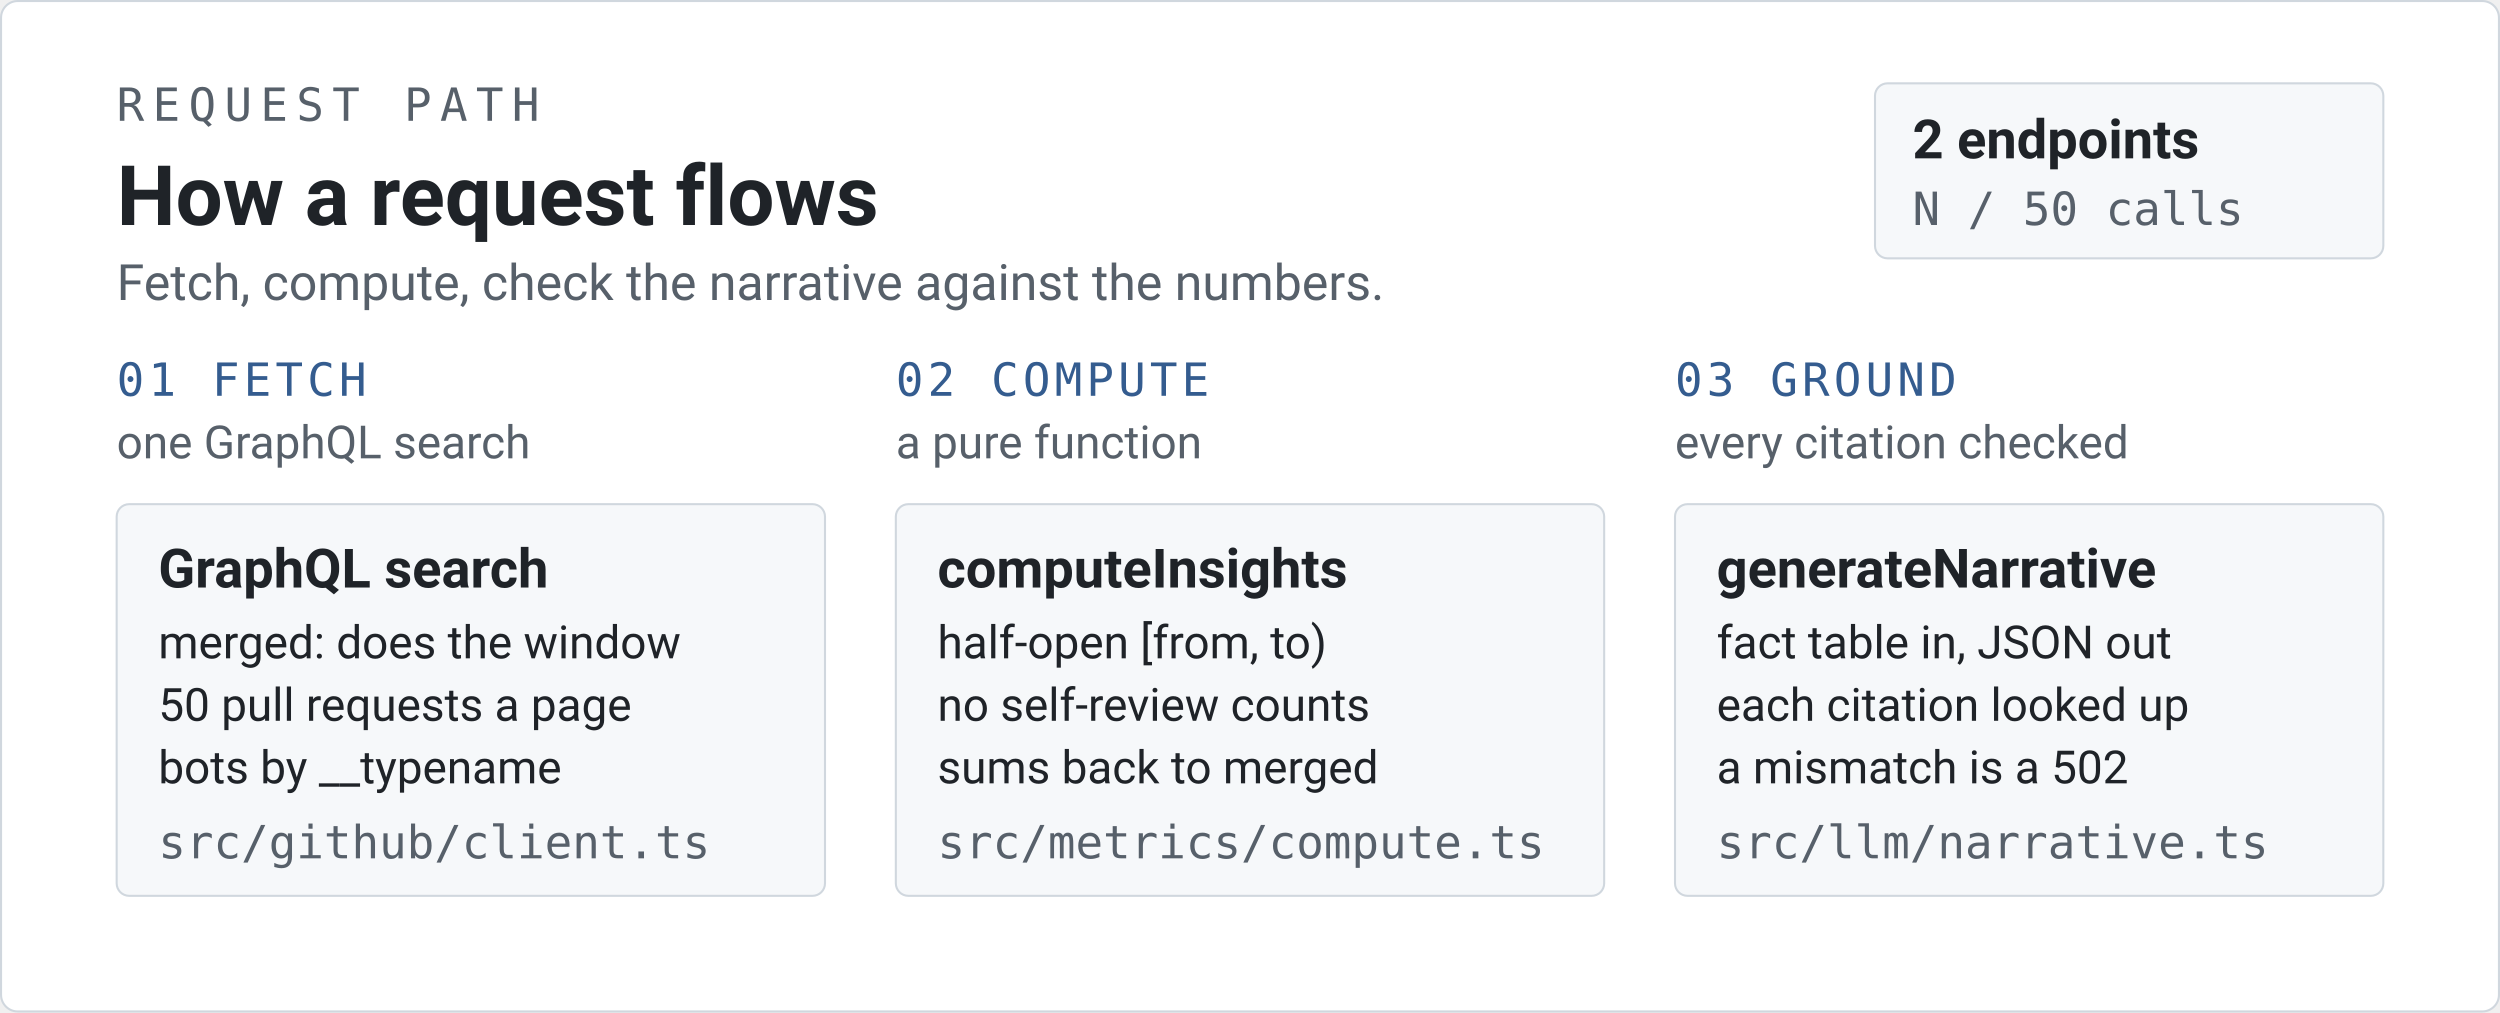
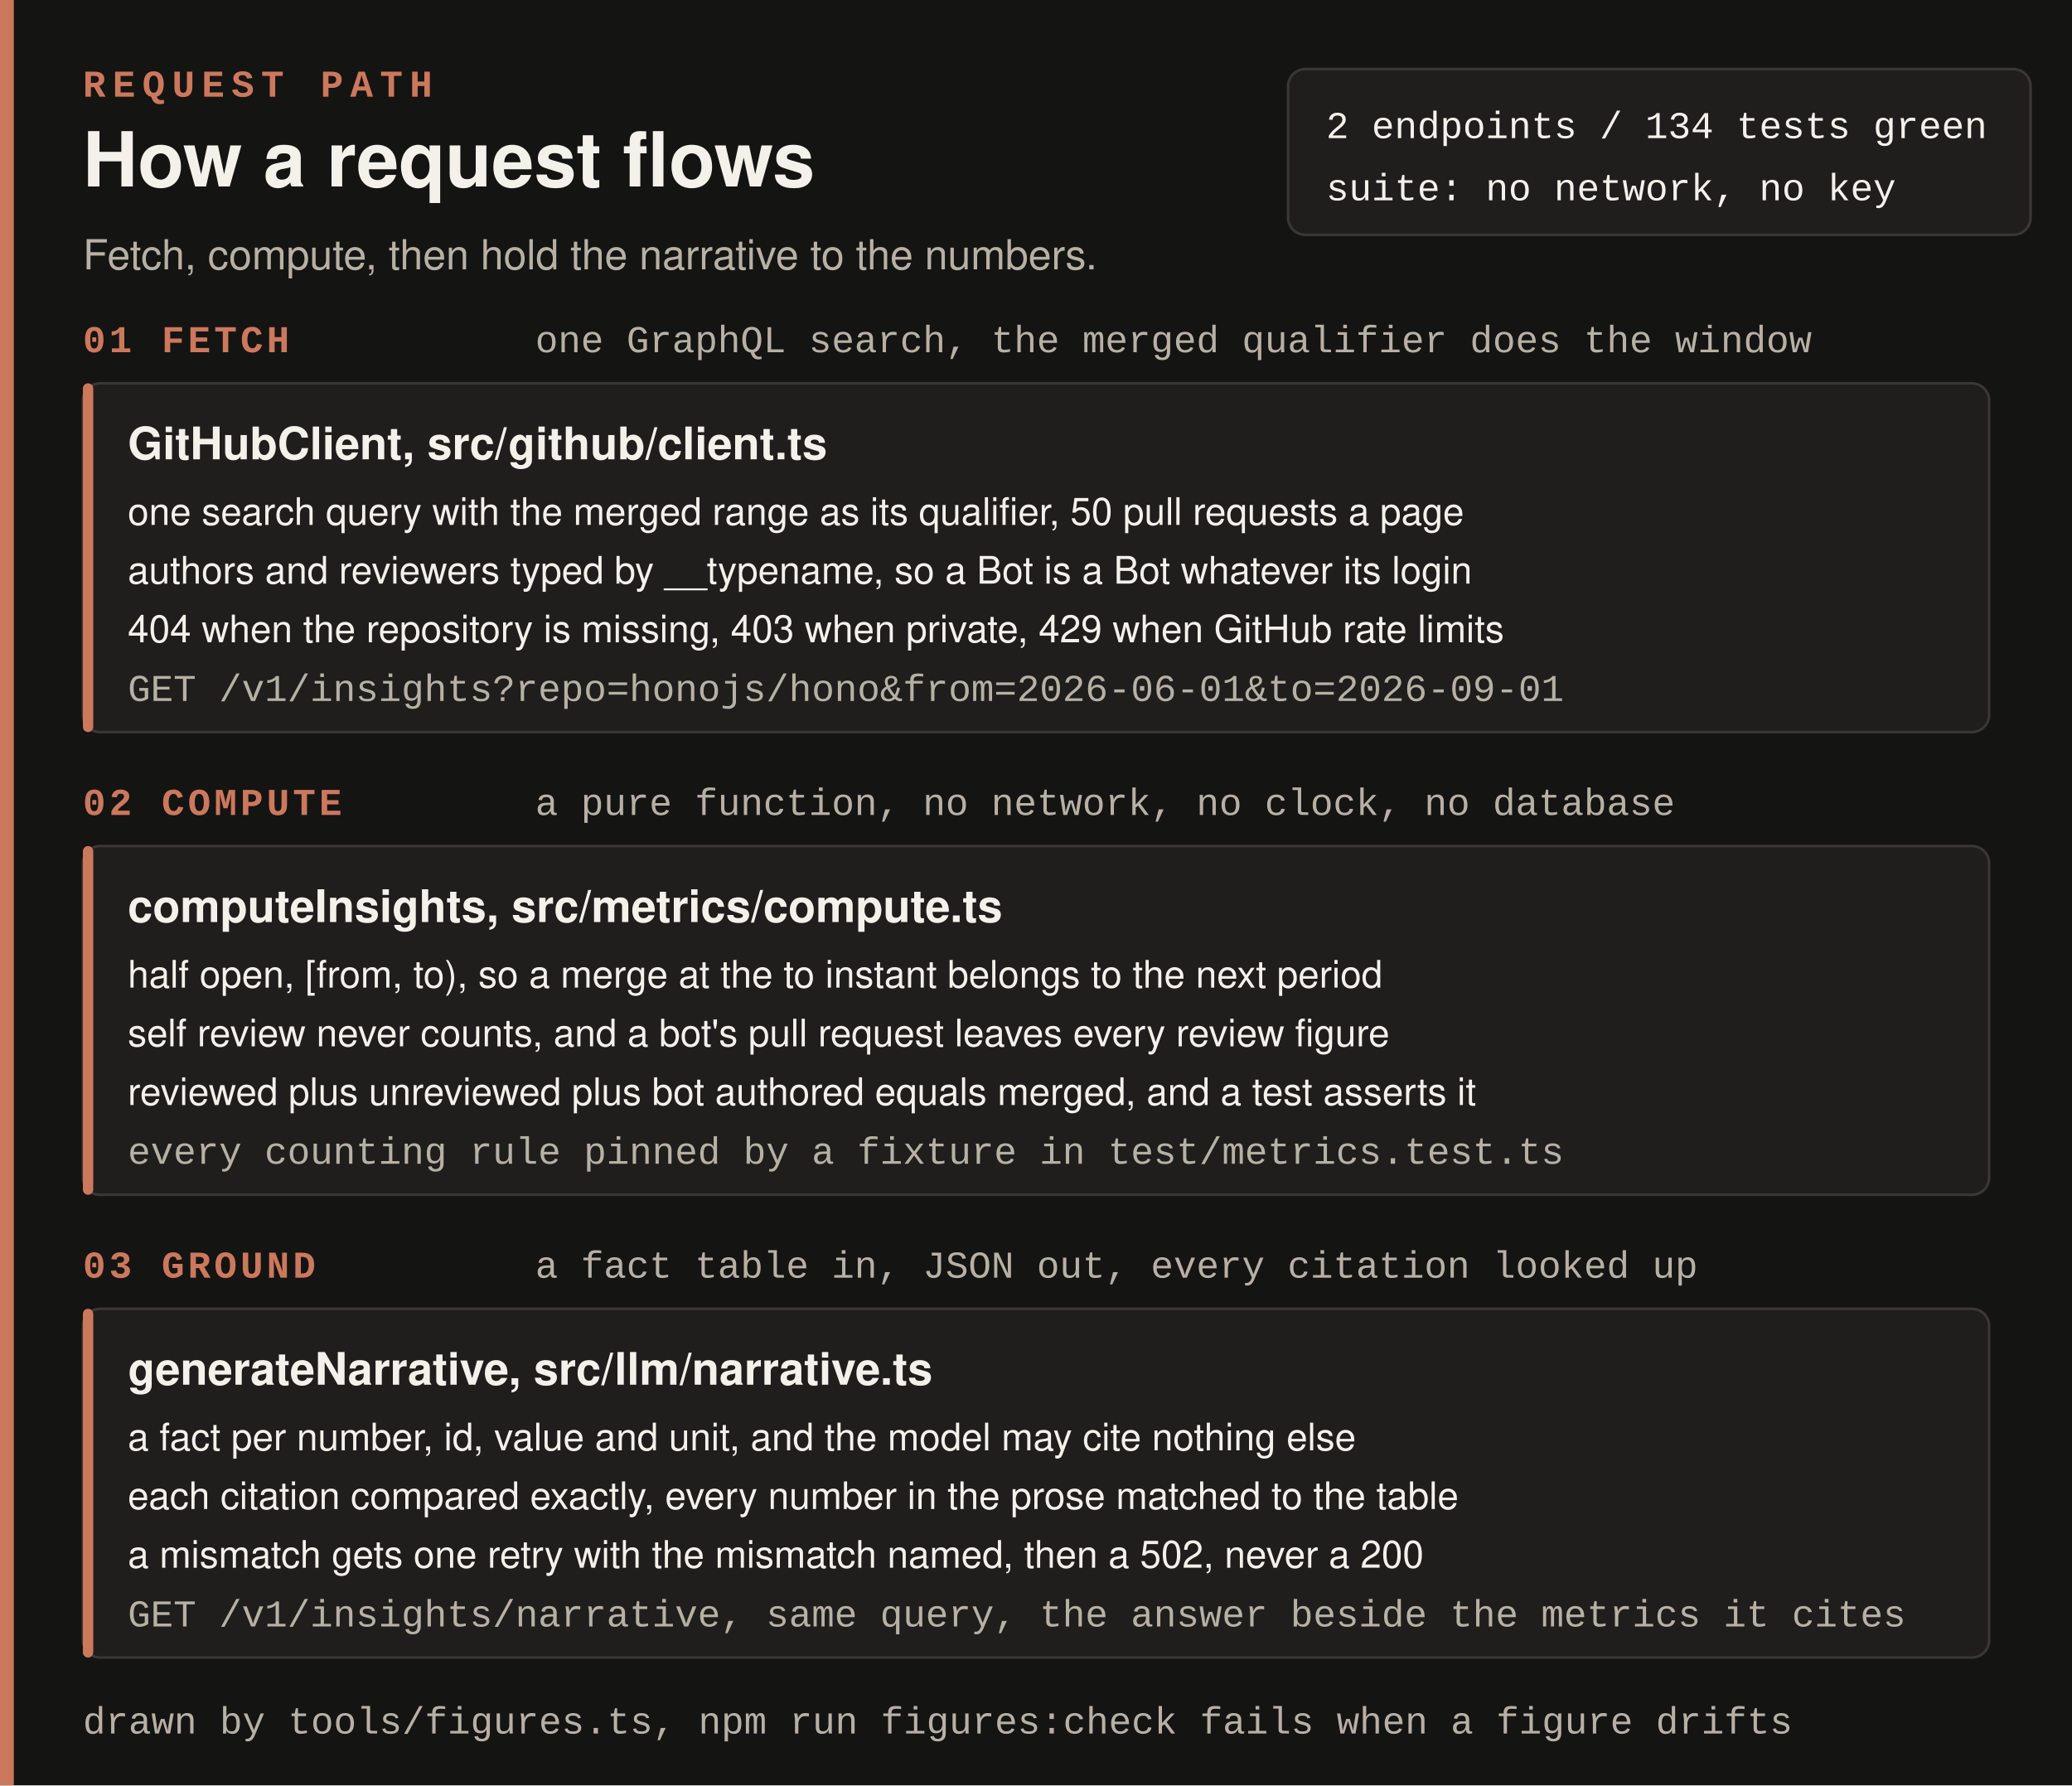
- <svg xmlns="http://www.w3.org/2000/svg" viewBox="0 0 1200 486" width="100%" role="img" aria-label="System map">
-   <rect x="0.5" y="0.5" width="1199" height="485" rx="8" fill="#ffffff" stroke="#d0d7de" />
-   <text x="56" y="58" font-family="ui-monospace, 'SF Mono', Menlo, Consolas, monospace" font-size="22" fill="#57606a" letter-spacing="4">REQUEST PATH</text>
-   <text x="56" y="108" font-family="-apple-system, 'Segoe UI', Roboto, Helvetica, Arial, sans-serif" font-size="40" fill="#1f2328" font-weight="700">How a request flows</text>
-   <text x="56" y="144" font-family="-apple-system, 'Segoe UI', Roboto, Helvetica, Arial, sans-serif" font-size="24" fill="#57606a">Fetch, compute, check the narrative against the numbers.</text>
-   <rect x="900" y="40" width="244" height="84" rx="6" fill="#f6f8fa" stroke="#d0d7de" stroke-width="1" />
-   <text x="918" y="76" font-family="-apple-system, 'Segoe UI', Roboto, Helvetica, Arial, sans-serif" font-size="26" fill="#1f2328" font-weight="700">2 endpoints</text>
-   <text x="918" y="108" font-family="ui-monospace, 'SF Mono', Menlo, Consolas, monospace" font-size="22" fill="#57606a">N / 50 calls</text>
-   <text x="56" y="190" font-family="ui-monospace, 'SF Mono', Menlo, Consolas, monospace" font-size="22" fill="#345c8f" letter-spacing="2">01  FETCH</text>
-   <text x="56" y="220" font-family="-apple-system, 'Segoe UI', Roboto, Helvetica, Arial, sans-serif" font-size="22" fill="#57606a">one GraphQL search</text>
-   <rect x="56" y="242" width="340" height="188" rx="6" fill="#f6f8fa" stroke="#d0d7de" stroke-width="1" />
-   <text x="76" y="282" font-family="-apple-system, 'Segoe UI', Roboto, Helvetica, Arial, sans-serif" font-size="26" fill="#1f2328" font-weight="700">GraphQL search</text>
-   <text x="76" y="316" font-family="-apple-system, 'Segoe UI', Roboto, Helvetica, Arial, sans-serif" font-size="22" fill="#1f2328">merged: does the window</text>
-   <text x="76" y="346" font-family="-apple-system, 'Segoe UI', Roboto, Helvetica, Arial, sans-serif" font-size="22" fill="#1f2328">50 pull requests a page</text>
-   <text x="76" y="376" font-family="-apple-system, 'Segoe UI', Roboto, Helvetica, Arial, sans-serif" font-size="22" fill="#1f2328">bots by __typename</text>
-   <text x="76" y="412" font-family="ui-monospace, 'SF Mono', Menlo, Consolas, monospace" font-size="22" fill="#57606a">src/github/client.ts</text>
-   <text x="430" y="190" font-family="ui-monospace, 'SF Mono', Menlo, Consolas, monospace" font-size="22" fill="#345c8f" letter-spacing="2">02  COMPUTE</text>
-   <text x="430" y="220" font-family="-apple-system, 'Segoe UI', Roboto, Helvetica, Arial, sans-serif" font-size="22" fill="#57606a">a pure function</text>
-   <rect x="430" y="242" width="340" height="188" rx="6" fill="#f6f8fa" stroke="#d0d7de" stroke-width="1" />
-   <text x="450" y="282" font-family="-apple-system, 'Segoe UI', Roboto, Helvetica, Arial, sans-serif" font-size="26" fill="#1f2328" font-weight="700">computeInsights</text>
-   <text x="450" y="316" font-family="-apple-system, 'Segoe UI', Roboto, Helvetica, Arial, sans-serif" font-size="22" fill="#1f2328">half-open [from, to)</text>
-   <text x="450" y="346" font-family="-apple-system, 'Segoe UI', Roboto, Helvetica, Arial, sans-serif" font-size="22" fill="#1f2328">no self-review counts</text>
-   <text x="450" y="376" font-family="-apple-system, 'Segoe UI', Roboto, Helvetica, Arial, sans-serif" font-size="22" fill="#1f2328">sums back to merged</text>
-   <text x="450" y="412" font-family="ui-monospace, 'SF Mono', Menlo, Consolas, monospace" font-size="22" fill="#57606a">src/metrics/compute.ts</text>
-   <text x="804" y="190" font-family="ui-monospace, 'SF Mono', Menlo, Consolas, monospace" font-size="22" fill="#345c8f" letter-spacing="2">03  GROUND</text>
-   <text x="804" y="220" font-family="-apple-system, 'Segoe UI', Roboto, Helvetica, Arial, sans-serif" font-size="22" fill="#57606a">every citation checked</text>
-   <rect x="804" y="242" width="340" height="188" rx="6" fill="#f6f8fa" stroke="#d0d7de" stroke-width="1" />
-   <text x="824" y="282" font-family="-apple-system, 'Segoe UI', Roboto, Helvetica, Arial, sans-serif" font-size="26" fill="#1f2328" font-weight="700">generateNarrative</text>
-   <text x="824" y="316" font-family="-apple-system, 'Segoe UI', Roboto, Helvetica, Arial, sans-serif" font-size="22" fill="#1f2328">fact table in, JSON out</text>
-   <text x="824" y="346" font-family="-apple-system, 'Segoe UI', Roboto, Helvetica, Arial, sans-serif" font-size="22" fill="#1f2328">each citation looked up</text>
-   <text x="824" y="376" font-family="-apple-system, 'Segoe UI', Roboto, Helvetica, Arial, sans-serif" font-size="22" fill="#1f2328">a mismatch is a 502</text>
-   <text x="824" y="412" font-family="ui-monospace, 'SF Mono', Menlo, Consolas, monospace" font-size="22" fill="#57606a">src/llm/narrative.ts</text>
+ <svg xmlns="http://www.w3.org/2000/svg" viewBox="0 0 1200 1034" width="100%" role="img" aria-label="System map">
+   <rect x="0" y="0" width="1200" height="1034" fill="#141413" />
+   <rect x="0" y="0" width="8" height="1034" fill="#CC785C" />
+   <text x="48" y="56" font-family="SFMono-Regular,Menlo,Consolas,Liberation Mono,monospace" font-size="22" fill="#CC785C" font-weight="700" letter-spacing="4">REQUEST PATH</text>
+   <text x="48" y="108" font-family="Helvetica Neue,Helvetica,Arial,sans-serif" font-size="44" fill="#F4F1EA" font-weight="700">How a request flows</text>
+   <text x="48" y="156" font-family="Helvetica Neue,Helvetica,Arial,sans-serif" font-size="24" fill="#B8B0A4">Fetch, compute, then hold the narrative to the numbers.</text>
+   <rect x="746" y="40" width="430" height="96" rx="10" fill="#1F1E1D" stroke="#3A3734" stroke-width="1.5" />
+   <text x="768" y="80" font-family="SFMono-Regular,Menlo,Consolas,Liberation Mono,monospace" font-size="22" fill="#F4F1EA">2 endpoints / 134 tests green</text>
+   <text x="768" y="116" font-family="SFMono-Regular,Menlo,Consolas,Liberation Mono,monospace" font-size="22" fill="#F4F1EA">suite: no network, no key</text>
+   <text x="48" y="204" font-family="SFMono-Regular,Menlo,Consolas,Liberation Mono,monospace" font-size="22" fill="#CC785C" font-weight="700" letter-spacing="2">01  FETCH</text>
+   <text x="310" y="204" font-family="SFMono-Regular,Menlo,Consolas,Liberation Mono,monospace" font-size="22" fill="#B8B0A4">one GraphQL search, the merged qualifier does the window</text>
+   <rect x="48" y="222" width="1104" height="202" rx="10" fill="#1F1E1D" stroke="#3A3734" stroke-width="1.5" />
+   <rect x="48" y="222" width="6" height="202" rx="3" fill="#CC785C" />
+   <text x="74" y="266" font-family="Helvetica Neue,Helvetica,Arial,sans-serif" font-size="26" fill="#F4F1EA" font-weight="700">GitHubClient, src/github/client.ts</text>
+   <text x="74" y="304" font-family="Helvetica Neue,Helvetica,Arial,sans-serif" font-size="22" fill="#F4F1EA">one search query with the merged range as its qualifier, 50 pull requests a page</text>
+   <text x="74" y="338" font-family="Helvetica Neue,Helvetica,Arial,sans-serif" font-size="22" fill="#F4F1EA">authors and reviewers typed by __typename, so a Bot is a Bot whatever its login</text>
+   <text x="74" y="372" font-family="Helvetica Neue,Helvetica,Arial,sans-serif" font-size="22" fill="#F4F1EA">404 when the repository is missing, 403 when private, 429 when GitHub rate limits</text>
+   <text x="74" y="406" font-family="SFMono-Regular,Menlo,Consolas,Liberation Mono,monospace" font-size="22" fill="#B8B0A4">GET /v1/insights?repo=honojs/hono&amp;from=2026-06-01&amp;to=2026-09-01</text>
+   <text x="48" y="472" font-family="SFMono-Regular,Menlo,Consolas,Liberation Mono,monospace" font-size="22" fill="#CC785C" font-weight="700" letter-spacing="2">02  COMPUTE</text>
+   <text x="310" y="472" font-family="SFMono-Regular,Menlo,Consolas,Liberation Mono,monospace" font-size="22" fill="#B8B0A4">a pure function, no network, no clock, no database</text>
+   <rect x="48" y="490" width="1104" height="202" rx="10" fill="#1F1E1D" stroke="#3A3734" stroke-width="1.5" />
+   <rect x="48" y="490" width="6" height="202" rx="3" fill="#CC785C" />
+   <text x="74" y="534" font-family="Helvetica Neue,Helvetica,Arial,sans-serif" font-size="26" fill="#F4F1EA" font-weight="700">computeInsights, src/metrics/compute.ts</text>
+   <text x="74" y="572" font-family="Helvetica Neue,Helvetica,Arial,sans-serif" font-size="22" fill="#F4F1EA">half open, [from, to), so a merge at the to instant belongs to the next period</text>
+   <text x="74" y="606" font-family="Helvetica Neue,Helvetica,Arial,sans-serif" font-size="22" fill="#F4F1EA">self review never counts, and a bot's pull request leaves every review figure</text>
+   <text x="74" y="640" font-family="Helvetica Neue,Helvetica,Arial,sans-serif" font-size="22" fill="#F4F1EA">reviewed plus unreviewed plus bot authored equals merged, and a test asserts it</text>
+   <text x="74" y="674" font-family="SFMono-Regular,Menlo,Consolas,Liberation Mono,monospace" font-size="22" fill="#B8B0A4">every counting rule pinned by a fixture in test/metrics.test.ts</text>
+   <text x="48" y="740" font-family="SFMono-Regular,Menlo,Consolas,Liberation Mono,monospace" font-size="22" fill="#CC785C" font-weight="700" letter-spacing="2">03  GROUND</text>
+   <text x="310" y="740" font-family="SFMono-Regular,Menlo,Consolas,Liberation Mono,monospace" font-size="22" fill="#B8B0A4">a fact table in, JSON out, every citation looked up</text>
+   <rect x="48" y="758" width="1104" height="202" rx="10" fill="#1F1E1D" stroke="#3A3734" stroke-width="1.5" />
+   <rect x="48" y="758" width="6" height="202" rx="3" fill="#CC785C" />
+   <text x="74" y="802" font-family="Helvetica Neue,Helvetica,Arial,sans-serif" font-size="26" fill="#F4F1EA" font-weight="700">generateNarrative, src/llm/narrative.ts</text>
+   <text x="74" y="840" font-family="Helvetica Neue,Helvetica,Arial,sans-serif" font-size="22" fill="#F4F1EA">a fact per number, id, value and unit, and the model may cite nothing else</text>
+   <text x="74" y="874" font-family="Helvetica Neue,Helvetica,Arial,sans-serif" font-size="22" fill="#F4F1EA">each citation compared exactly, every number in the prose matched to the table</text>
+   <text x="74" y="908" font-family="Helvetica Neue,Helvetica,Arial,sans-serif" font-size="22" fill="#F4F1EA">a mismatch gets one retry with the mismatch named, then a 502, never a 200</text>
+   <text x="74" y="942" font-family="SFMono-Regular,Menlo,Consolas,Liberation Mono,monospace" font-size="22" fill="#B8B0A4">GET /v1/insights/narrative, same query, the answer beside the metrics it cites</text>
+   <text x="48" y="1004" font-family="SFMono-Regular,Menlo,Consolas,Liberation Mono,monospace" font-size="22" fill="#B8B0A4">drawn by tools/figures.ts, npm run figures:check fails when a figure drifts</text>
</svg>
